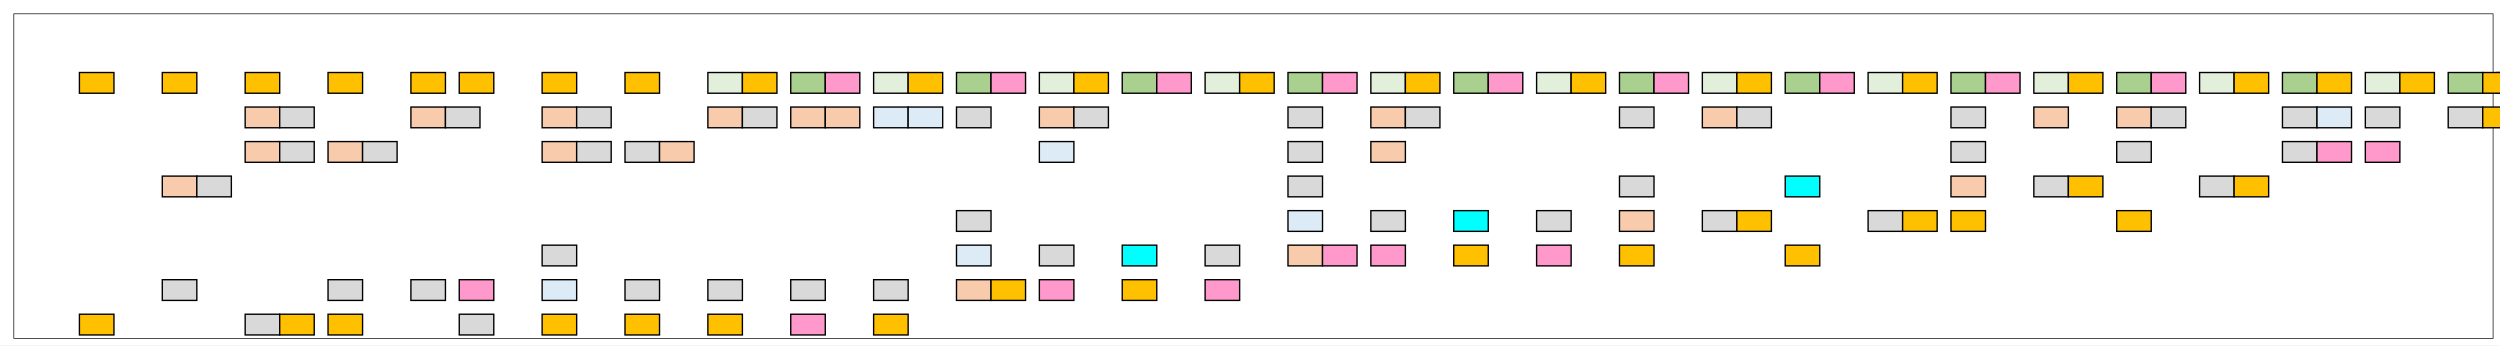
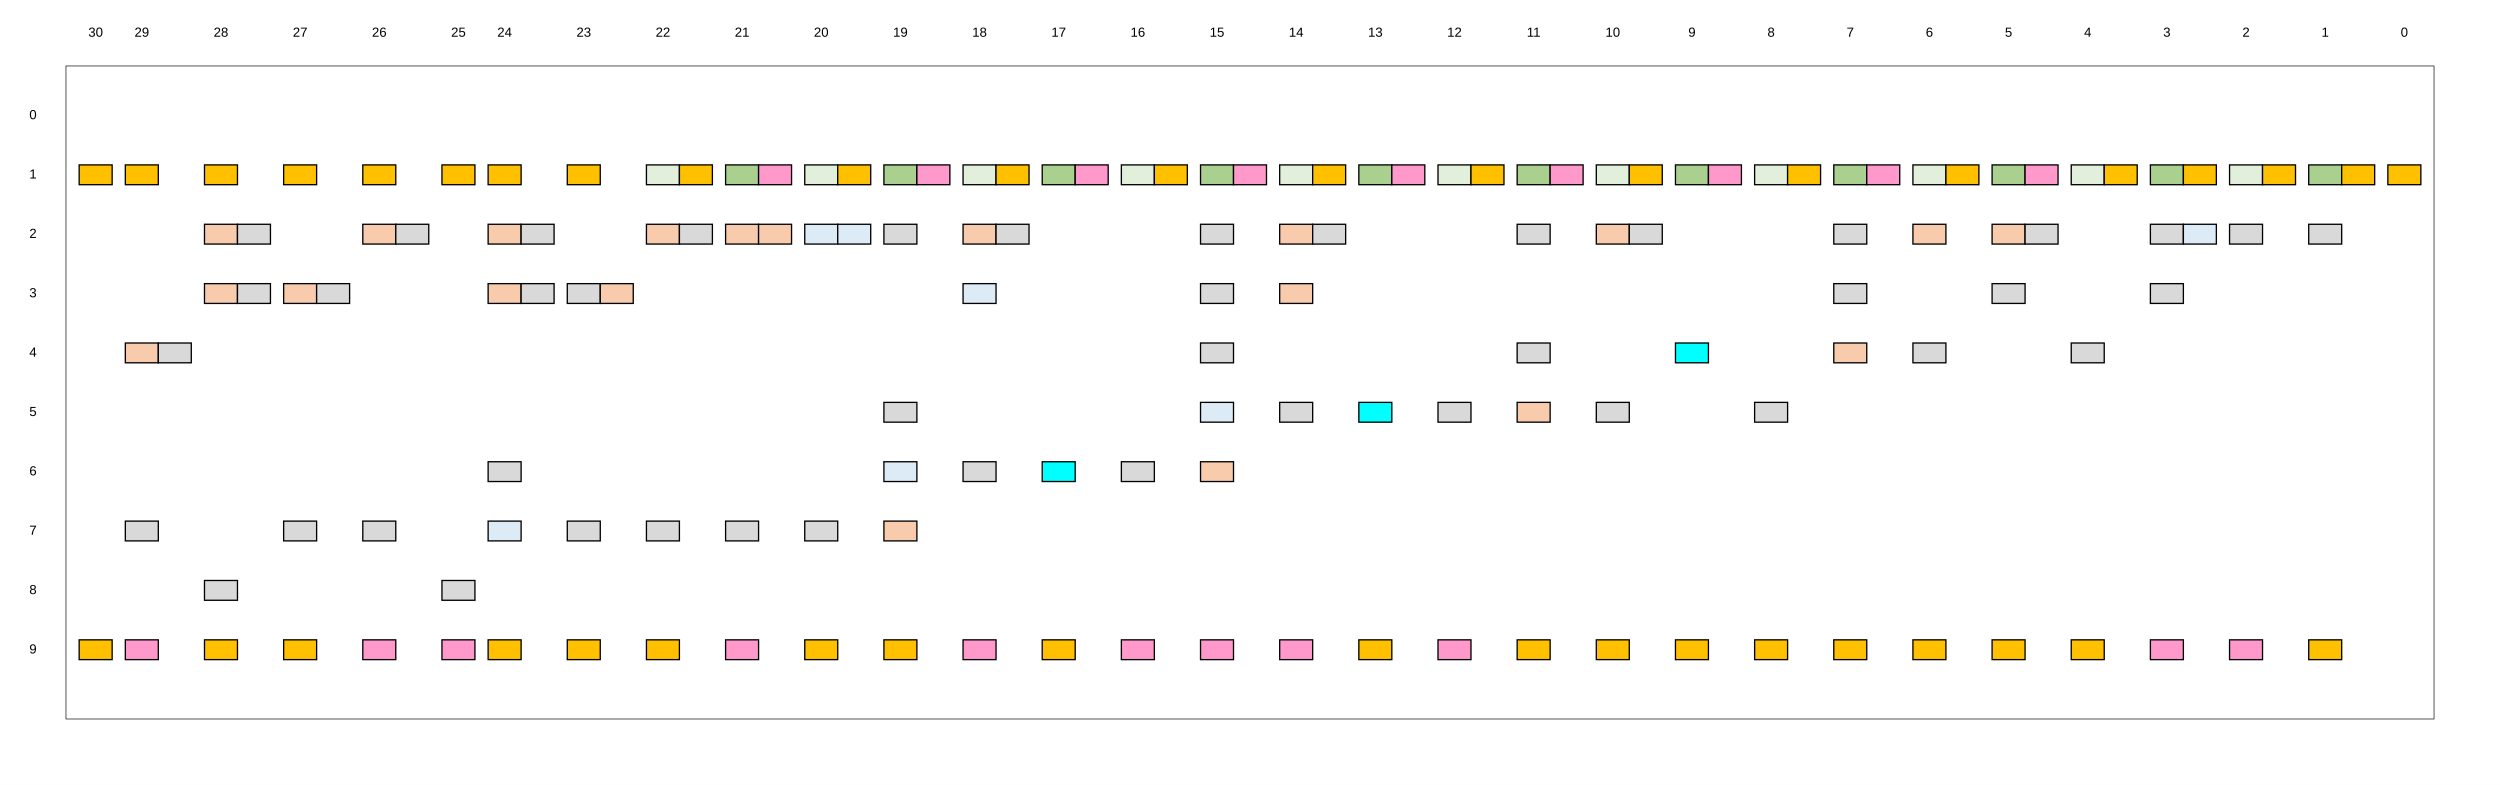
- <svg xmlns="http://www.w3.org/2000/svg" viewBox="0 0 3620 500">
+ <svg xmlns="http://www.w3.org/2000/svg" viewBox="0 0 3790 1190">
  <rect fill="white" height="100%" width="100%" x="0" y="0" />
-   <rect fill="white" height="470" stroke="black" stroke-width="1" width="3590" x="20" y="20" />
-   <rect dominant-baseline="middle" fill="#FFC000" height="30" stroke="black" stroke-width="2" text-anchor="middle" width="50" x="3615" y="105" />
-   <rect dominant-baseline="middle" fill="#A9D08E" height="30" stroke="black" stroke-width="2" text-anchor="middle" width="50" x="3545" y="105" />
-   <rect dominant-baseline="middle" fill="#FFC000" height="30" stroke="black" stroke-width="2" text-anchor="middle" width="50" x="3595" y="105" />
-   <rect dominant-baseline="middle" fill="#D9D9D9" height="30" stroke="black" stroke-width="2" text-anchor="middle" width="50" x="3545" y="155" />
-   <rect dominant-baseline="middle" fill="#FFC000" height="30" stroke="black" stroke-width="2" text-anchor="middle" width="50" x="3595" y="155" />
-   <rect dominant-baseline="middle" fill="#E2EFDA" height="30" stroke="black" stroke-width="2" text-anchor="middle" width="50" x="3425" y="105" />
-   <rect dominant-baseline="middle" fill="#FFC000" height="30" stroke="black" stroke-width="2" text-anchor="middle" width="50" x="3475" y="105" />
-   <rect dominant-baseline="middle" fill="#D9D9D9" height="30" stroke="black" stroke-width="2" text-anchor="middle" width="50" x="3425" y="155" />
-   <rect dominant-baseline="middle" fill="#FF99CC" height="30" stroke="black" stroke-width="2" text-anchor="middle" width="50" x="3425" y="205" />
-   <rect dominant-baseline="middle" fill="#A9D08E" height="30" stroke="black" stroke-width="2" text-anchor="middle" width="50" x="3305" y="105" />
-   <rect dominant-baseline="middle" fill="#FFC000" height="30" stroke="black" stroke-width="2" text-anchor="middle" width="50" x="3355" y="105" />
-   <rect dominant-baseline="middle" fill="#D9D9D9" height="30" stroke="black" stroke-width="2" text-anchor="middle" width="50" x="3305" y="155" />
-   <rect dominant-baseline="middle" fill="#DDEBF7" height="30" stroke="black" stroke-width="2" text-anchor="middle" width="50" x="3355" y="155" />
-   <rect dominant-baseline="middle" fill="#D9D9D9" height="30" stroke="black" stroke-width="2" text-anchor="middle" width="50" x="3305" y="205" />
-   <rect dominant-baseline="middle" fill="#FF99CC" height="30" stroke="black" stroke-width="2" text-anchor="middle" width="50" x="3355" y="205" />
-   <rect dominant-baseline="middle" fill="#E2EFDA" height="30" stroke="black" stroke-width="2" text-anchor="middle" width="50" x="3185" y="105" />
-   <rect dominant-baseline="middle" fill="#FFC000" height="30" stroke="black" stroke-width="2" text-anchor="middle" width="50" x="3235" y="105" />
-   <rect dominant-baseline="middle" fill="#D9D9D9" height="30" stroke="black" stroke-width="2" text-anchor="middle" width="50" x="3185" y="255" />
-   <rect dominant-baseline="middle" fill="#FFC000" height="30" stroke="black" stroke-width="2" text-anchor="middle" width="50" x="3235" y="255" />
-   <rect dominant-baseline="middle" fill="#A9D08E" height="30" stroke="black" stroke-width="2" text-anchor="middle" width="50" x="3065" y="105" />
-   <rect dominant-baseline="middle" fill="#FF99CC" height="30" stroke="black" stroke-width="2" text-anchor="middle" width="50" x="3115" y="105" />
-   <rect dominant-baseline="middle" fill="#F8CBAD" height="30" stroke="black" stroke-width="2" text-anchor="middle" width="50" x="3065" y="155" />
-   <rect dominant-baseline="middle" fill="#D9D9D9" height="30" stroke="black" stroke-width="2" text-anchor="middle" width="50" x="3115" y="155" />
-   <rect dominant-baseline="middle" fill="#D9D9D9" height="30" stroke="black" stroke-width="2" text-anchor="middle" width="50" x="3065" y="205" />
-   <rect dominant-baseline="middle" fill="#FFC000" height="30" stroke="black" stroke-width="2" text-anchor="middle" width="50" x="3065" y="305" />
-   <rect dominant-baseline="middle" fill="#E2EFDA" height="30" stroke="black" stroke-width="2" text-anchor="middle" width="50" x="2945" y="105" />
-   <rect dominant-baseline="middle" fill="#FFC000" height="30" stroke="black" stroke-width="2" text-anchor="middle" width="50" x="2995" y="105" />
-   <rect dominant-baseline="middle" fill="#F8CBAD" height="30" stroke="black" stroke-width="2" text-anchor="middle" width="50" x="2945" y="155" />
-   <rect dominant-baseline="middle" fill="#D9D9D9" height="30" stroke="black" stroke-width="2" text-anchor="middle" width="50" x="2945" y="255" />
-   <rect dominant-baseline="middle" fill="#FFC000" height="30" stroke="black" stroke-width="2" text-anchor="middle" width="50" x="2995" y="255" />
-   <rect dominant-baseline="middle" fill="#A9D08E" height="30" stroke="black" stroke-width="2" text-anchor="middle" width="50" x="2825" y="105" />
-   <rect dominant-baseline="middle" fill="#FF99CC" height="30" stroke="black" stroke-width="2" text-anchor="middle" width="50" x="2875" y="105" />
-   <rect dominant-baseline="middle" fill="#D9D9D9" height="30" stroke="black" stroke-width="2" text-anchor="middle" width="50" x="2825" y="155" />
-   <rect dominant-baseline="middle" fill="#D9D9D9" height="30" stroke="black" stroke-width="2" text-anchor="middle" width="50" x="2825" y="205" />
-   <rect dominant-baseline="middle" fill="#F8CBAD" height="30" stroke="black" stroke-width="2" text-anchor="middle" width="50" x="2825" y="255" />
-   <rect dominant-baseline="middle" fill="#FFC000" height="30" stroke="black" stroke-width="2" text-anchor="middle" width="50" x="2825" y="305" />
-   <rect dominant-baseline="middle" fill="#E2EFDA" height="30" stroke="black" stroke-width="2" text-anchor="middle" width="50" x="2705" y="105" />
-   <rect dominant-baseline="middle" fill="#FFC000" height="30" stroke="black" stroke-width="2" text-anchor="middle" width="50" x="2755" y="105" />
-   <rect dominant-baseline="middle" fill="#D9D9D9" height="30" stroke="black" stroke-width="2" text-anchor="middle" width="50" x="2705" y="305" />
-   <rect dominant-baseline="middle" fill="#FFC000" height="30" stroke="black" stroke-width="2" text-anchor="middle" width="50" x="2755" y="305" />
-   <rect dominant-baseline="middle" fill="#A9D08E" height="30" stroke="black" stroke-width="2" text-anchor="middle" width="50" x="2585" y="105" />
-   <rect dominant-baseline="middle" fill="#FF99CC" height="30" stroke="black" stroke-width="2" text-anchor="middle" width="50" x="2635" y="105" />
-   <rect dominant-baseline="middle" fill="#00FFFF" height="30" stroke="black" stroke-width="2" text-anchor="middle" width="50" x="2585" y="255" />
-   <rect dominant-baseline="middle" fill="#FFC000" height="30" stroke="black" stroke-width="2" text-anchor="middle" width="50" x="2585" y="355" />
-   <rect dominant-baseline="middle" fill="#E2EFDA" height="30" stroke="black" stroke-width="2" text-anchor="middle" width="50" x="2465" y="105" />
-   <rect dominant-baseline="middle" fill="#FFC000" height="30" stroke="black" stroke-width="2" text-anchor="middle" width="50" x="2515" y="105" />
-   <rect dominant-baseline="middle" fill="#F8CBAD" height="30" stroke="black" stroke-width="2" text-anchor="middle" width="50" x="2465" y="155" />
-   <rect dominant-baseline="middle" fill="#D9D9D9" height="30" stroke="black" stroke-width="2" text-anchor="middle" width="50" x="2515" y="155" />
-   <rect dominant-baseline="middle" fill="#D9D9D9" height="30" stroke="black" stroke-width="2" text-anchor="middle" width="50" x="2465" y="305" />
-   <rect dominant-baseline="middle" fill="#FFC000" height="30" stroke="black" stroke-width="2" text-anchor="middle" width="50" x="2515" y="305" />
-   <rect dominant-baseline="middle" fill="#A9D08E" height="30" stroke="black" stroke-width="2" text-anchor="middle" width="50" x="2345" y="105" />
-   <rect dominant-baseline="middle" fill="#FF99CC" height="30" stroke="black" stroke-width="2" text-anchor="middle" width="50" x="2395" y="105" />
-   <rect dominant-baseline="middle" fill="#D9D9D9" height="30" stroke="black" stroke-width="2" text-anchor="middle" width="50" x="2345" y="155" />
-   <rect dominant-baseline="middle" fill="#D9D9D9" height="30" stroke="black" stroke-width="2" text-anchor="middle" width="50" x="2345" y="255" />
-   <rect dominant-baseline="middle" fill="#F8CBAD" height="30" stroke="black" stroke-width="2" text-anchor="middle" width="50" x="2345" y="305" />
-   <rect dominant-baseline="middle" fill="#FFC000" height="30" stroke="black" stroke-width="2" text-anchor="middle" width="50" x="2345" y="355" />
-   <rect dominant-baseline="middle" fill="#E2EFDA" height="30" stroke="black" stroke-width="2" text-anchor="middle" width="50" x="2225" y="105" />
-   <rect dominant-baseline="middle" fill="#FFC000" height="30" stroke="black" stroke-width="2" text-anchor="middle" width="50" x="2275" y="105" />
-   <rect dominant-baseline="middle" fill="#D9D9D9" height="30" stroke="black" stroke-width="2" text-anchor="middle" width="50" x="2225" y="305" />
-   <rect dominant-baseline="middle" fill="#FF99CC" height="30" stroke="black" stroke-width="2" text-anchor="middle" width="50" x="2225" y="355" />
-   <rect dominant-baseline="middle" fill="#A9D08E" height="30" stroke="black" stroke-width="2" text-anchor="middle" width="50" x="2105" y="105" />
-   <rect dominant-baseline="middle" fill="#FF99CC" height="30" stroke="black" stroke-width="2" text-anchor="middle" width="50" x="2155" y="105" />
-   <rect dominant-baseline="middle" fill="#00FFFF" height="30" stroke="black" stroke-width="2" text-anchor="middle" width="50" x="2105" y="305" />
-   <rect dominant-baseline="middle" fill="#FFC000" height="30" stroke="black" stroke-width="2" text-anchor="middle" width="50" x="2105" y="355" />
-   <rect dominant-baseline="middle" fill="#E2EFDA" height="30" stroke="black" stroke-width="2" text-anchor="middle" width="50" x="1985" y="105" />
-   <rect dominant-baseline="middle" fill="#FFC000" height="30" stroke="black" stroke-width="2" text-anchor="middle" width="50" x="2035" y="105" />
-   <rect dominant-baseline="middle" fill="#F8CBAD" height="30" stroke="black" stroke-width="2" text-anchor="middle" width="50" x="1985" y="155" />
-   <rect dominant-baseline="middle" fill="#D9D9D9" height="30" stroke="black" stroke-width="2" text-anchor="middle" width="50" x="2035" y="155" />
-   <rect dominant-baseline="middle" fill="#F8CBAD" height="30" stroke="black" stroke-width="2" text-anchor="middle" width="50" x="1985" y="205" />
-   <rect dominant-baseline="middle" fill="#D9D9D9" height="30" stroke="black" stroke-width="2" text-anchor="middle" width="50" x="1985" y="305" />
-   <rect dominant-baseline="middle" fill="#FF99CC" height="30" stroke="black" stroke-width="2" text-anchor="middle" width="50" x="1985" y="355" />
-   <rect dominant-baseline="middle" fill="#A9D08E" height="30" stroke="black" stroke-width="2" text-anchor="middle" width="50" x="1865" y="105" />
-   <rect dominant-baseline="middle" fill="#FF99CC" height="30" stroke="black" stroke-width="2" text-anchor="middle" width="50" x="1915" y="105" />
-   <rect dominant-baseline="middle" fill="#D9D9D9" height="30" stroke="black" stroke-width="2" text-anchor="middle" width="50" x="1865" y="155" />
-   <rect dominant-baseline="middle" fill="#D9D9D9" height="30" stroke="black" stroke-width="2" text-anchor="middle" width="50" x="1865" y="205" />
-   <rect dominant-baseline="middle" fill="#D9D9D9" height="30" stroke="black" stroke-width="2" text-anchor="middle" width="50" x="1865" y="255" />
-   <rect dominant-baseline="middle" fill="#DDEBF7" height="30" stroke="black" stroke-width="2" text-anchor="middle" width="50" x="1865" y="305" />
-   <rect dominant-baseline="middle" fill="#F8CBAD" height="30" stroke="black" stroke-width="2" text-anchor="middle" width="50" x="1865" y="355" />
-   <rect dominant-baseline="middle" fill="#FF99CC" height="30" stroke="black" stroke-width="2" text-anchor="middle" width="50" x="1915" y="355" />
-   <rect dominant-baseline="middle" fill="#E2EFDA" height="30" stroke="black" stroke-width="2" text-anchor="middle" width="50" x="1745" y="105" />
-   <rect dominant-baseline="middle" fill="#FFC000" height="30" stroke="black" stroke-width="2" text-anchor="middle" width="50" x="1795" y="105" />
-   <rect dominant-baseline="middle" fill="#D9D9D9" height="30" stroke="black" stroke-width="2" text-anchor="middle" width="50" x="1745" y="355" />
-   <rect dominant-baseline="middle" fill="#FF99CC" height="30" stroke="black" stroke-width="2" text-anchor="middle" width="50" x="1745" y="405" />
-   <rect dominant-baseline="middle" fill="#A9D08E" height="30" stroke="black" stroke-width="2" text-anchor="middle" width="50" x="1625" y="105" />
-   <rect dominant-baseline="middle" fill="#FF99CC" height="30" stroke="black" stroke-width="2" text-anchor="middle" width="50" x="1675" y="105" />
-   <rect dominant-baseline="middle" fill="#00FFFF" height="30" stroke="black" stroke-width="2" text-anchor="middle" width="50" x="1625" y="355" />
-   <rect dominant-baseline="middle" fill="#FFC000" height="30" stroke="black" stroke-width="2" text-anchor="middle" width="50" x="1625" y="405" />
-   <rect dominant-baseline="middle" fill="#E2EFDA" height="30" stroke="black" stroke-width="2" text-anchor="middle" width="50" x="1505" y="105" />
-   <rect dominant-baseline="middle" fill="#FFC000" height="30" stroke="black" stroke-width="2" text-anchor="middle" width="50" x="1555" y="105" />
-   <rect dominant-baseline="middle" fill="#F8CBAD" height="30" stroke="black" stroke-width="2" text-anchor="middle" width="50" x="1505" y="155" />
-   <rect dominant-baseline="middle" fill="#D9D9D9" height="30" stroke="black" stroke-width="2" text-anchor="middle" width="50" x="1555" y="155" />
-   <rect dominant-baseline="middle" fill="#DDEBF7" height="30" stroke="black" stroke-width="2" text-anchor="middle" width="50" x="1505" y="205" />
-   <rect dominant-baseline="middle" fill="#D9D9D9" height="30" stroke="black" stroke-width="2" text-anchor="middle" width="50" x="1505" y="355" />
-   <rect dominant-baseline="middle" fill="#FF99CC" height="30" stroke="black" stroke-width="2" text-anchor="middle" width="50" x="1505" y="405" />
-   <rect dominant-baseline="middle" fill="#A9D08E" height="30" stroke="black" stroke-width="2" text-anchor="middle" width="50" x="1385" y="105" />
-   <rect dominant-baseline="middle" fill="#FF99CC" height="30" stroke="black" stroke-width="2" text-anchor="middle" width="50" x="1435" y="105" />
-   <rect dominant-baseline="middle" fill="#D9D9D9" height="30" stroke="black" stroke-width="2" text-anchor="middle" width="50" x="1385" y="155" />
-   <rect dominant-baseline="middle" fill="#D9D9D9" height="30" stroke="black" stroke-width="2" text-anchor="middle" width="50" x="1385" y="305" />
-   <rect dominant-baseline="middle" fill="#DDEBF7" height="30" stroke="black" stroke-width="2" text-anchor="middle" width="50" x="1385" y="355" />
-   <rect dominant-baseline="middle" fill="#F8CBAD" height="30" stroke="black" stroke-width="2" text-anchor="middle" width="50" x="1385" y="405" />
-   <rect dominant-baseline="middle" fill="#FFC000" height="30" stroke="black" stroke-width="2" text-anchor="middle" width="50" x="1435" y="405" />
-   <rect dominant-baseline="middle" fill="#E2EFDA" height="30" stroke="black" stroke-width="2" text-anchor="middle" width="50" x="1265" y="105" />
-   <rect dominant-baseline="middle" fill="#FFC000" height="30" stroke="black" stroke-width="2" text-anchor="middle" width="50" x="1315" y="105" />
-   <rect dominant-baseline="middle" fill="#DDEBF7" height="30" stroke="black" stroke-width="2" text-anchor="middle" width="50" x="1265" y="155" />
-   <rect dominant-baseline="middle" fill="#DDEBF7" height="30" stroke="black" stroke-width="2" text-anchor="middle" width="50" x="1315" y="155" />
-   <rect dominant-baseline="middle" fill="#D9D9D9" height="30" stroke="black" stroke-width="2" text-anchor="middle" width="50" x="1265" y="405" />
-   <rect dominant-baseline="middle" fill="#FFC000" height="30" stroke="black" stroke-width="2" text-anchor="middle" width="50" x="1265" y="455" />
-   <rect dominant-baseline="middle" fill="#A9D08E" height="30" stroke="black" stroke-width="2" text-anchor="middle" width="50" x="1145" y="105" />
-   <rect dominant-baseline="middle" fill="#FF99CC" height="30" stroke="black" stroke-width="2" text-anchor="middle" width="50" x="1195" y="105" />
-   <rect dominant-baseline="middle" fill="#F8CBAD" height="30" stroke="black" stroke-width="2" text-anchor="middle" width="50" x="1145" y="155" />
-   <rect dominant-baseline="middle" fill="#F8CBAD" height="30" stroke="black" stroke-width="2" text-anchor="middle" width="50" x="1195" y="155" />
-   <rect dominant-baseline="middle" fill="#D9D9D9" height="30" stroke="black" stroke-width="2" text-anchor="middle" width="50" x="1145" y="405" />
-   <rect dominant-baseline="middle" fill="#FF99CC" height="30" stroke="black" stroke-width="2" text-anchor="middle" width="50" x="1145" y="455" />
-   <rect dominant-baseline="middle" fill="#E2EFDA" height="30" stroke="black" stroke-width="2" text-anchor="middle" width="50" x="1025" y="105" />
-   <rect dominant-baseline="middle" fill="#FFC000" height="30" stroke="black" stroke-width="2" text-anchor="middle" width="50" x="1075" y="105" />
-   <rect dominant-baseline="middle" fill="#F8CBAD" height="30" stroke="black" stroke-width="2" text-anchor="middle" width="50" x="1025" y="155" />
-   <rect dominant-baseline="middle" fill="#D9D9D9" height="30" stroke="black" stroke-width="2" text-anchor="middle" width="50" x="1075" y="155" />
-   <rect dominant-baseline="middle" fill="#D9D9D9" height="30" stroke="black" stroke-width="2" text-anchor="middle" width="50" x="1025" y="405" />
-   <rect dominant-baseline="middle" fill="#FFC000" height="30" stroke="black" stroke-width="2" text-anchor="middle" width="50" x="1025" y="455" />
-   <rect dominant-baseline="middle" fill="#FFC000" height="30" stroke="black" stroke-width="2" text-anchor="middle" width="50" x="905" y="105" />
-   <rect dominant-baseline="middle" fill="#D9D9D9" height="30" stroke="black" stroke-width="2" text-anchor="middle" width="50" x="905" y="205" />
-   <rect dominant-baseline="middle" fill="#F8CBAD" height="30" stroke="black" stroke-width="2" text-anchor="middle" width="50" x="955" y="205" />
-   <rect dominant-baseline="middle" fill="#D9D9D9" height="30" stroke="black" stroke-width="2" text-anchor="middle" width="50" x="905" y="405" />
-   <rect dominant-baseline="middle" fill="#FFC000" height="30" stroke="black" stroke-width="2" text-anchor="middle" width="50" x="905" y="455" />
-   <rect dominant-baseline="middle" fill="#FFC000" height="30" stroke="black" stroke-width="2" text-anchor="middle" width="50" x="785" y="105" />
-   <rect dominant-baseline="middle" fill="#F8CBAD" height="30" stroke="black" stroke-width="2" text-anchor="middle" width="50" x="785" y="155" />
-   <rect dominant-baseline="middle" fill="#D9D9D9" height="30" stroke="black" stroke-width="2" text-anchor="middle" width="50" x="835" y="155" />
-   <rect dominant-baseline="middle" fill="#F8CBAD" height="30" stroke="black" stroke-width="2" text-anchor="middle" width="50" x="785" y="205" />
-   <rect dominant-baseline="middle" fill="#D9D9D9" height="30" stroke="black" stroke-width="2" text-anchor="middle" width="50" x="835" y="205" />
-   <rect dominant-baseline="middle" fill="#D9D9D9" height="30" stroke="black" stroke-width="2" text-anchor="middle" width="50" x="785" y="355" />
-   <rect dominant-baseline="middle" fill="#DDEBF7" height="30" stroke="black" stroke-width="2" text-anchor="middle" width="50" x="785" y="405" />
-   <rect dominant-baseline="middle" fill="#FFC000" height="30" stroke="black" stroke-width="2" text-anchor="middle" width="50" x="785" y="455" />
-   <rect dominant-baseline="middle" fill="#FFC000" height="30" stroke="black" stroke-width="2" text-anchor="middle" width="50" x="665" y="105" />
-   <rect dominant-baseline="middle" fill="#FF99CC" height="30" stroke="black" stroke-width="2" text-anchor="middle" width="50" x="665" y="405" />
-   <rect dominant-baseline="middle" fill="#D9D9D9" height="30" stroke="black" stroke-width="2" text-anchor="middle" width="50" x="665" y="455" />
-   <rect dominant-baseline="middle" fill="#FFC000" height="30" stroke="black" stroke-width="2" text-anchor="middle" width="50" x="595" y="105" />
-   <rect dominant-baseline="middle" fill="#F8CBAD" height="30" stroke="black" stroke-width="2" text-anchor="middle" width="50" x="595" y="155" />
-   <rect dominant-baseline="middle" fill="#D9D9D9" height="30" stroke="black" stroke-width="2" text-anchor="middle" width="50" x="645" y="155" />
-   <rect dominant-baseline="middle" fill="#D9D9D9" height="30" stroke="black" stroke-width="2" text-anchor="middle" width="50" x="595" y="405" />
-   <rect dominant-baseline="middle" fill="#FF99CC" height="30" stroke="black" stroke-width="2" text-anchor="middle" width="50" x="595" y="505" />
-   <rect dominant-baseline="middle" fill="#FFC000" height="30" stroke="black" stroke-width="2" text-anchor="middle" width="50" x="475" y="105" />
-   <rect dominant-baseline="middle" fill="#F8CBAD" height="30" stroke="black" stroke-width="2" text-anchor="middle" width="50" x="475" y="205" />
-   <rect dominant-baseline="middle" fill="#D9D9D9" height="30" stroke="black" stroke-width="2" text-anchor="middle" width="50" x="525" y="205" />
-   <rect dominant-baseline="middle" fill="#D9D9D9" height="30" stroke="black" stroke-width="2" text-anchor="middle" width="50" x="475" y="405" />
-   <rect dominant-baseline="middle" fill="#FFC000" height="30" stroke="black" stroke-width="2" text-anchor="middle" width="50" x="475" y="455" />
-   <rect dominant-baseline="middle" fill="#FFC000" height="30" stroke="black" stroke-width="2" text-anchor="middle" width="50" x="355" y="105" />
-   <rect dominant-baseline="middle" fill="#F8CBAD" height="30" stroke="black" stroke-width="2" text-anchor="middle" width="50" x="355" y="155" />
-   <rect dominant-baseline="middle" fill="#D9D9D9" height="30" stroke="black" stroke-width="2" text-anchor="middle" width="50" x="405" y="155" />
-   <rect dominant-baseline="middle" fill="#F8CBAD" height="30" stroke="black" stroke-width="2" text-anchor="middle" width="50" x="355" y="205" />
-   <rect dominant-baseline="middle" fill="#D9D9D9" height="30" stroke="black" stroke-width="2" text-anchor="middle" width="50" x="405" y="205" />
-   <rect dominant-baseline="middle" fill="#D9D9D9" height="30" stroke="black" stroke-width="2" text-anchor="middle" width="50" x="355" y="455" />
-   <rect dominant-baseline="middle" fill="#FFC000" height="30" stroke="black" stroke-width="2" text-anchor="middle" width="50" x="405" y="455" />
-   <rect dominant-baseline="middle" fill="#FFC000" height="30" stroke="black" stroke-width="2" text-anchor="middle" width="50" x="235" y="105" />
-   <rect dominant-baseline="middle" fill="#F8CBAD" height="30" stroke="black" stroke-width="2" text-anchor="middle" width="50" x="235" y="255" />
-   <rect dominant-baseline="middle" fill="#D9D9D9" height="30" stroke="black" stroke-width="2" text-anchor="middle" width="50" x="285" y="255" />
-   <rect dominant-baseline="middle" fill="#D9D9D9" height="30" stroke="black" stroke-width="2" text-anchor="middle" width="50" x="235" y="405" />
-   <rect dominant-baseline="middle" fill="#FF99CC" height="30" stroke="black" stroke-width="2" text-anchor="middle" width="50" x="235" y="505" />
-   <rect dominant-baseline="middle" fill="#FFC000" height="30" stroke="black" stroke-width="2" text-anchor="middle" width="50" x="115" y="105" />
-   <rect dominant-baseline="middle" fill="#FFC000" height="30" stroke="black" stroke-width="2" text-anchor="middle" width="50" x="115" y="455" />
+   <rect fill="white" height="990" stroke="black" stroke-width="1" width="3590" x="100" y="100" />
+   <text dominant-baseline="middle" font-family="Arial" font-size="20" text-anchor="middle" x="50" y="175">
+ 0
+ </text>
+   <text dominant-baseline="middle" font-family="Arial" font-size="20" text-anchor="middle" x="50" y="265">
+ 1
+ </text>
+   <text dominant-baseline="middle" font-family="Arial" font-size="20" text-anchor="middle" x="50" y="355">
+ 2
+ </text>
+   <text dominant-baseline="middle" font-family="Arial" font-size="20" text-anchor="middle" x="50" y="445">
+ 3
+ </text>
+   <text dominant-baseline="middle" font-family="Arial" font-size="20" text-anchor="middle" x="50" y="535">
+ 4
+ </text>
+   <text dominant-baseline="middle" font-family="Arial" font-size="20" text-anchor="middle" x="50" y="625">
+ 5
+ </text>
+   <text dominant-baseline="middle" font-family="Arial" font-size="20" text-anchor="middle" x="50" y="715">
+ 6
+ </text>
+   <text dominant-baseline="middle" font-family="Arial" font-size="20" text-anchor="middle" x="50" y="805">
+ 7
+ </text>
+   <text dominant-baseline="middle" font-family="Arial" font-size="20" text-anchor="middle" x="50" y="895">
+ 8
+ </text>
+   <text dominant-baseline="middle" font-family="Arial" font-size="20" text-anchor="middle" x="50" y="985">
+ 9
+ </text>
+   <text dominant-baseline="middle" font-family="Arial" font-size="20" text-anchor="middle" x="3645" y="50">
+ 0
+ </text>
+   <text dominant-baseline="middle" font-family="Arial" font-size="20" text-anchor="middle" x="3525" y="50">
+ 1
+ </text>
+   <text dominant-baseline="middle" font-family="Arial" font-size="20" text-anchor="middle" x="3405" y="50">
+ 2
+ </text>
+   <text dominant-baseline="middle" font-family="Arial" font-size="20" text-anchor="middle" x="3285" y="50">
+ 3
+ </text>
+   <text dominant-baseline="middle" font-family="Arial" font-size="20" text-anchor="middle" x="3165" y="50">
+ 4
+ </text>
+   <text dominant-baseline="middle" font-family="Arial" font-size="20" text-anchor="middle" x="3045" y="50">
+ 5
+ </text>
+   <text dominant-baseline="middle" font-family="Arial" font-size="20" text-anchor="middle" x="2925" y="50">
+ 6
+ </text>
+   <text dominant-baseline="middle" font-family="Arial" font-size="20" text-anchor="middle" x="2805" y="50">
+ 7
+ </text>
+   <text dominant-baseline="middle" font-family="Arial" font-size="20" text-anchor="middle" x="2685" y="50">
+ 8
+ </text>
+   <text dominant-baseline="middle" font-family="Arial" font-size="20" text-anchor="middle" x="2565" y="50">
+ 9
+ </text>
+   <text dominant-baseline="middle" font-family="Arial" font-size="20" text-anchor="middle" x="2445" y="50">
+ 10
+ </text>
+   <text dominant-baseline="middle" font-family="Arial" font-size="20" text-anchor="middle" x="2325" y="50">
+ 11
+ </text>
+   <text dominant-baseline="middle" font-family="Arial" font-size="20" text-anchor="middle" x="2205" y="50">
+ 12
+ </text>
+   <text dominant-baseline="middle" font-family="Arial" font-size="20" text-anchor="middle" x="2085" y="50">
+ 13
+ </text>
+   <text dominant-baseline="middle" font-family="Arial" font-size="20" text-anchor="middle" x="1965" y="50">
+ 14
+ </text>
+   <text dominant-baseline="middle" font-family="Arial" font-size="20" text-anchor="middle" x="1845" y="50">
+ 15
+ </text>
+   <text dominant-baseline="middle" font-family="Arial" font-size="20" text-anchor="middle" x="1725" y="50">
+ 16
+ </text>
+   <text dominant-baseline="middle" font-family="Arial" font-size="20" text-anchor="middle" x="1605" y="50">
+ 17
+ </text>
+   <text dominant-baseline="middle" font-family="Arial" font-size="20" text-anchor="middle" x="1485" y="50">
+ 18
+ </text>
+   <text dominant-baseline="middle" font-family="Arial" font-size="20" text-anchor="middle" x="1365" y="50">
+ 19
+ </text>
+   <text dominant-baseline="middle" font-family="Arial" font-size="20" text-anchor="middle" x="1245" y="50">
+ 20
+ </text>
+   <text dominant-baseline="middle" font-family="Arial" font-size="20" text-anchor="middle" x="1125" y="50">
+ 21
+ </text>
+   <text dominant-baseline="middle" font-family="Arial" font-size="20" text-anchor="middle" x="1005" y="50">
+ 22
+ </text>
+   <text dominant-baseline="middle" font-family="Arial" font-size="20" text-anchor="middle" x="885" y="50">
+ 23
+ </text>
+   <text dominant-baseline="middle" font-family="Arial" font-size="20" text-anchor="middle" x="765" y="50">
+ 24
+ </text>
+   <text dominant-baseline="middle" font-family="Arial" font-size="20" text-anchor="middle" x="695" y="50">
+ 25
+ </text>
+   <text dominant-baseline="middle" font-family="Arial" font-size="20" text-anchor="middle" x="575" y="50">
+ 26
+ </text>
+   <text dominant-baseline="middle" font-family="Arial" font-size="20" text-anchor="middle" x="455" y="50">
+ 27
+ </text>
+   <text dominant-baseline="middle" font-family="Arial" font-size="20" text-anchor="middle" x="335" y="50">
+ 28
+ </text>
+   <text dominant-baseline="middle" font-family="Arial" font-size="20" text-anchor="middle" x="215" y="50">
+ 29
+ </text>
+   <text dominant-baseline="middle" font-family="Arial" font-size="20" text-anchor="middle" x="145" y="50">
+ 30
+ </text>
+   <rect fill="#FFC000" height="30" stroke="black" stroke-width="2" width="50" x="3620" y="250" />
+   <rect fill="#A9D08E" height="30" stroke="black" stroke-width="2" width="50" x="3500" y="250" />
+   <rect fill="#FFC000" height="30" stroke="black" stroke-width="2" width="50" x="3550" y="250" />
+   <rect fill="#D9D9D9" height="30" stroke="black" stroke-width="2" width="50" x="3500" y="340" />
+   <rect fill="#FFC000" height="30" stroke="black" stroke-width="2" width="50" x="3500" y="970" />
+   <rect fill="#E2EFDA" height="30" stroke="black" stroke-width="2" width="50" x="3380" y="250" />
+   <rect fill="#FFC000" height="30" stroke="black" stroke-width="2" width="50" x="3430" y="250" />
+   <rect fill="#D9D9D9" height="30" stroke="black" stroke-width="2" width="50" x="3380" y="340" />
+   <rect fill="#FF99CC" height="30" stroke="black" stroke-width="2" width="50" x="3380" y="970" />
+   <rect fill="#A9D08E" height="30" stroke="black" stroke-width="2" width="50" x="3260" y="250" />
+   <rect fill="#FFC000" height="30" stroke="black" stroke-width="2" width="50" x="3310" y="250" />
+   <rect fill="#D9D9D9" height="30" stroke="black" stroke-width="2" width="50" x="3260" y="340" />
+   <rect fill="#DDEBF7" height="30" stroke="black" stroke-width="2" width="50" x="3310" y="340" />
+   <rect fill="#D9D9D9" height="30" stroke="black" stroke-width="2" width="50" x="3260" y="430" />
+   <rect fill="#FF99CC" height="30" stroke="black" stroke-width="2" width="50" x="3260" y="970" />
+   <rect fill="#E2EFDA" height="30" stroke="black" stroke-width="2" width="50" x="3140" y="250" />
+   <rect fill="#FFC000" height="30" stroke="black" stroke-width="2" width="50" x="3190" y="250" />
+   <rect fill="#D9D9D9" height="30" stroke="black" stroke-width="2" width="50" x="3140" y="520" />
+   <rect fill="#FFC000" height="30" stroke="black" stroke-width="2" width="50" x="3140" y="970" />
+   <rect fill="#A9D08E" height="30" stroke="black" stroke-width="2" width="50" x="3020" y="250" />
+   <rect fill="#FF99CC" height="30" stroke="black" stroke-width="2" width="50" x="3070" y="250" />
+   <rect fill="#F8CBAD" height="30" stroke="black" stroke-width="2" width="50" x="3020" y="340" />
+   <rect fill="#D9D9D9" height="30" stroke="black" stroke-width="2" width="50" x="3070" y="340" />
+   <rect fill="#D9D9D9" height="30" stroke="black" stroke-width="2" width="50" x="3020" y="430" />
+   <rect fill="#FFC000" height="30" stroke="black" stroke-width="2" width="50" x="3020" y="970" />
+   <rect fill="#E2EFDA" height="30" stroke="black" stroke-width="2" width="50" x="2900" y="250" />
+   <rect fill="#FFC000" height="30" stroke="black" stroke-width="2" width="50" x="2950" y="250" />
+   <rect fill="#F8CBAD" height="30" stroke="black" stroke-width="2" width="50" x="2900" y="340" />
+   <rect fill="#D9D9D9" height="30" stroke="black" stroke-width="2" width="50" x="2900" y="520" />
+   <rect fill="#FFC000" height="30" stroke="black" stroke-width="2" width="50" x="2900" y="970" />
+   <rect fill="#A9D08E" height="30" stroke="black" stroke-width="2" width="50" x="2780" y="250" />
+   <rect fill="#FF99CC" height="30" stroke="black" stroke-width="2" width="50" x="2830" y="250" />
+   <rect fill="#D9D9D9" height="30" stroke="black" stroke-width="2" width="50" x="2780" y="340" />
+   <rect fill="#D9D9D9" height="30" stroke="black" stroke-width="2" width="50" x="2780" y="430" />
+   <rect fill="#F8CBAD" height="30" stroke="black" stroke-width="2" width="50" x="2780" y="520" />
+   <rect fill="#FFC000" height="30" stroke="black" stroke-width="2" width="50" x="2780" y="970" />
+   <rect fill="#E2EFDA" height="30" stroke="black" stroke-width="2" width="50" x="2660" y="250" />
+   <rect fill="#FFC000" height="30" stroke="black" stroke-width="2" width="50" x="2710" y="250" />
+   <rect fill="#D9D9D9" height="30" stroke="black" stroke-width="2" width="50" x="2660" y="610" />
+   <rect fill="#FFC000" height="30" stroke="black" stroke-width="2" width="50" x="2660" y="970" />
+   <rect fill="#A9D08E" height="30" stroke="black" stroke-width="2" width="50" x="2540" y="250" />
+   <rect fill="#FF99CC" height="30" stroke="black" stroke-width="2" width="50" x="2590" y="250" />
+   <rect fill="#00FFFF" height="30" stroke="black" stroke-width="2" width="50" x="2540" y="520" />
+   <rect fill="#FFC000" height="30" stroke="black" stroke-width="2" width="50" x="2540" y="970" />
+   <rect fill="#E2EFDA" height="30" stroke="black" stroke-width="2" width="50" x="2420" y="250" />
+   <rect fill="#FFC000" height="30" stroke="black" stroke-width="2" width="50" x="2470" y="250" />
+   <rect fill="#F8CBAD" height="30" stroke="black" stroke-width="2" width="50" x="2420" y="340" />
+   <rect fill="#D9D9D9" height="30" stroke="black" stroke-width="2" width="50" x="2470" y="340" />
+   <rect fill="#D9D9D9" height="30" stroke="black" stroke-width="2" width="50" x="2420" y="610" />
+   <rect fill="#FFC000" height="30" stroke="black" stroke-width="2" width="50" x="2420" y="970" />
+   <rect fill="#A9D08E" height="30" stroke="black" stroke-width="2" width="50" x="2300" y="250" />
+   <rect fill="#FF99CC" height="30" stroke="black" stroke-width="2" width="50" x="2350" y="250" />
+   <rect fill="#D9D9D9" height="30" stroke="black" stroke-width="2" width="50" x="2300" y="340" />
+   <rect fill="#D9D9D9" height="30" stroke="black" stroke-width="2" width="50" x="2300" y="520" />
+   <rect fill="#F8CBAD" height="30" stroke="black" stroke-width="2" width="50" x="2300" y="610" />
+   <rect fill="#FFC000" height="30" stroke="black" stroke-width="2" width="50" x="2300" y="970" />
+   <rect fill="#E2EFDA" height="30" stroke="black" stroke-width="2" width="50" x="2180" y="250" />
+   <rect fill="#FFC000" height="30" stroke="black" stroke-width="2" width="50" x="2230" y="250" />
+   <rect fill="#D9D9D9" height="30" stroke="black" stroke-width="2" width="50" x="2180" y="610" />
+   <rect fill="#FF99CC" height="30" stroke="black" stroke-width="2" width="50" x="2180" y="970" />
+   <rect fill="#A9D08E" height="30" stroke="black" stroke-width="2" width="50" x="2060" y="250" />
+   <rect fill="#FF99CC" height="30" stroke="black" stroke-width="2" width="50" x="2110" y="250" />
+   <rect fill="#00FFFF" height="30" stroke="black" stroke-width="2" width="50" x="2060" y="610" />
+   <rect fill="#FFC000" height="30" stroke="black" stroke-width="2" width="50" x="2060" y="970" />
+   <rect fill="#E2EFDA" height="30" stroke="black" stroke-width="2" width="50" x="1940" y="250" />
+   <rect fill="#FFC000" height="30" stroke="black" stroke-width="2" width="50" x="1990" y="250" />
+   <rect fill="#F8CBAD" height="30" stroke="black" stroke-width="2" width="50" x="1940" y="340" />
+   <rect fill="#D9D9D9" height="30" stroke="black" stroke-width="2" width="50" x="1990" y="340" />
+   <rect fill="#F8CBAD" height="30" stroke="black" stroke-width="2" width="50" x="1940" y="430" />
+   <rect fill="#D9D9D9" height="30" stroke="black" stroke-width="2" width="50" x="1940" y="610" />
+   <rect fill="#FF99CC" height="30" stroke="black" stroke-width="2" width="50" x="1940" y="970" />
+   <rect fill="#A9D08E" height="30" stroke="black" stroke-width="2" width="50" x="1820" y="250" />
+   <rect fill="#FF99CC" height="30" stroke="black" stroke-width="2" width="50" x="1870" y="250" />
+   <rect fill="#D9D9D9" height="30" stroke="black" stroke-width="2" width="50" x="1820" y="340" />
+   <rect fill="#D9D9D9" height="30" stroke="black" stroke-width="2" width="50" x="1820" y="430" />
+   <rect fill="#D9D9D9" height="30" stroke="black" stroke-width="2" width="50" x="1820" y="520" />
+   <rect fill="#DDEBF7" height="30" stroke="black" stroke-width="2" width="50" x="1820" y="610" />
+   <rect fill="#F8CBAD" height="30" stroke="black" stroke-width="2" width="50" x="1820" y="700" />
+   <rect fill="#FF99CC" height="30" stroke="black" stroke-width="2" width="50" x="1820" y="970" />
+   <rect fill="#E2EFDA" height="30" stroke="black" stroke-width="2" width="50" x="1700" y="250" />
+   <rect fill="#FFC000" height="30" stroke="black" stroke-width="2" width="50" x="1750" y="250" />
+   <rect fill="#D9D9D9" height="30" stroke="black" stroke-width="2" width="50" x="1700" y="700" />
+   <rect fill="#FF99CC" height="30" stroke="black" stroke-width="2" width="50" x="1700" y="970" />
+   <rect fill="#A9D08E" height="30" stroke="black" stroke-width="2" width="50" x="1580" y="250" />
+   <rect fill="#FF99CC" height="30" stroke="black" stroke-width="2" width="50" x="1630" y="250" />
+   <rect fill="#00FFFF" height="30" stroke="black" stroke-width="2" width="50" x="1580" y="700" />
+   <rect fill="#FFC000" height="30" stroke="black" stroke-width="2" width="50" x="1580" y="970" />
+   <rect fill="#E2EFDA" height="30" stroke="black" stroke-width="2" width="50" x="1460" y="250" />
+   <rect fill="#FFC000" height="30" stroke="black" stroke-width="2" width="50" x="1510" y="250" />
+   <rect fill="#F8CBAD" height="30" stroke="black" stroke-width="2" width="50" x="1460" y="340" />
+   <rect fill="#D9D9D9" height="30" stroke="black" stroke-width="2" width="50" x="1510" y="340" />
+   <rect fill="#DDEBF7" height="30" stroke="black" stroke-width="2" width="50" x="1460" y="430" />
+   <rect fill="#D9D9D9" height="30" stroke="black" stroke-width="2" width="50" x="1460" y="700" />
+   <rect fill="#FF99CC" height="30" stroke="black" stroke-width="2" width="50" x="1460" y="970" />
+   <rect fill="#A9D08E" height="30" stroke="black" stroke-width="2" width="50" x="1340" y="250" />
+   <rect fill="#FF99CC" height="30" stroke="black" stroke-width="2" width="50" x="1390" y="250" />
+   <rect fill="#D9D9D9" height="30" stroke="black" stroke-width="2" width="50" x="1340" y="340" />
+   <rect fill="#D9D9D9" height="30" stroke="black" stroke-width="2" width="50" x="1340" y="610" />
+   <rect fill="#DDEBF7" height="30" stroke="black" stroke-width="2" width="50" x="1340" y="700" />
+   <rect fill="#F8CBAD" height="30" stroke="black" stroke-width="2" width="50" x="1340" y="790" />
+   <rect fill="#FFC000" height="30" stroke="black" stroke-width="2" width="50" x="1340" y="970" />
+   <rect fill="#E2EFDA" height="30" stroke="black" stroke-width="2" width="50" x="1220" y="250" />
+   <rect fill="#FFC000" height="30" stroke="black" stroke-width="2" width="50" x="1270" y="250" />
+   <rect fill="#DDEBF7" height="30" stroke="black" stroke-width="2" width="50" x="1220" y="340" />
+   <rect fill="#DDEBF7" height="30" stroke="black" stroke-width="2" width="50" x="1270" y="340" />
+   <rect fill="#D9D9D9" height="30" stroke="black" stroke-width="2" width="50" x="1220" y="790" />
+   <rect fill="#FFC000" height="30" stroke="black" stroke-width="2" width="50" x="1220" y="970" />
+   <rect fill="#A9D08E" height="30" stroke="black" stroke-width="2" width="50" x="1100" y="250" />
+   <rect fill="#FF99CC" height="30" stroke="black" stroke-width="2" width="50" x="1150" y="250" />
+   <rect fill="#F8CBAD" height="30" stroke="black" stroke-width="2" width="50" x="1100" y="340" />
+   <rect fill="#F8CBAD" height="30" stroke="black" stroke-width="2" width="50" x="1150" y="340" />
+   <rect fill="#D9D9D9" height="30" stroke="black" stroke-width="2" width="50" x="1100" y="790" />
+   <rect fill="#FF99CC" height="30" stroke="black" stroke-width="2" width="50" x="1100" y="970" />
+   <rect fill="#E2EFDA" height="30" stroke="black" stroke-width="2" width="50" x="980" y="250" />
+   <rect fill="#FFC000" height="30" stroke="black" stroke-width="2" width="50" x="1030" y="250" />
+   <rect fill="#F8CBAD" height="30" stroke="black" stroke-width="2" width="50" x="980" y="340" />
+   <rect fill="#D9D9D9" height="30" stroke="black" stroke-width="2" width="50" x="1030" y="340" />
+   <rect fill="#D9D9D9" height="30" stroke="black" stroke-width="2" width="50" x="980" y="790" />
+   <rect fill="#FFC000" height="30" stroke="black" stroke-width="2" width="50" x="980" y="970" />
+   <rect fill="#FFC000" height="30" stroke="black" stroke-width="2" width="50" x="860" y="250" />
+   <rect fill="#D9D9D9" height="30" stroke="black" stroke-width="2" width="50" x="860" y="430" />
+   <rect fill="#F8CBAD" height="30" stroke="black" stroke-width="2" width="50" x="910" y="430" />
+   <rect fill="#D9D9D9" height="30" stroke="black" stroke-width="2" width="50" x="860" y="790" />
+   <rect fill="#FFC000" height="30" stroke="black" stroke-width="2" width="50" x="860" y="970" />
+   <rect fill="#FFC000" height="30" stroke="black" stroke-width="2" width="50" x="740" y="250" />
+   <rect fill="#F8CBAD" height="30" stroke="black" stroke-width="2" width="50" x="740" y="340" />
+   <rect fill="#D9D9D9" height="30" stroke="black" stroke-width="2" width="50" x="790" y="340" />
+   <rect fill="#F8CBAD" height="30" stroke="black" stroke-width="2" width="50" x="740" y="430" />
+   <rect fill="#D9D9D9" height="30" stroke="black" stroke-width="2" width="50" x="790" y="430" />
+   <rect fill="#D9D9D9" height="30" stroke="black" stroke-width="2" width="50" x="740" y="700" />
+   <rect fill="#DDEBF7" height="30" stroke="black" stroke-width="2" width="50" x="740" y="790" />
+   <rect fill="#FFC000" height="30" stroke="black" stroke-width="2" width="50" x="740" y="970" />
+   <rect fill="#FFC000" height="30" stroke="black" stroke-width="2" width="50" x="670" y="250" />
+   <rect fill="#D9D9D9" height="30" stroke="black" stroke-width="2" width="50" x="670" y="880" />
+   <rect fill="#FF99CC" height="30" stroke="black" stroke-width="2" width="50" x="670" y="970" />
+   <rect fill="#FFC000" height="30" stroke="black" stroke-width="2" width="50" x="550" y="250" />
+   <rect fill="#F8CBAD" height="30" stroke="black" stroke-width="2" width="50" x="550" y="340" />
+   <rect fill="#D9D9D9" height="30" stroke="black" stroke-width="2" width="50" x="600" y="340" />
+   <rect fill="#D9D9D9" height="30" stroke="black" stroke-width="2" width="50" x="550" y="790" />
+   <rect fill="#FF99CC" height="30" stroke="black" stroke-width="2" width="50" x="550" y="970" />
+   <rect fill="#FFC000" height="30" stroke="black" stroke-width="2" width="50" x="430" y="250" />
+   <rect fill="#F8CBAD" height="30" stroke="black" stroke-width="2" width="50" x="430" y="430" />
+   <rect fill="#D9D9D9" height="30" stroke="black" stroke-width="2" width="50" x="480" y="430" />
+   <rect fill="#D9D9D9" height="30" stroke="black" stroke-width="2" width="50" x="430" y="790" />
+   <rect fill="#FFC000" height="30" stroke="black" stroke-width="2" width="50" x="430" y="970" />
+   <rect fill="#FFC000" height="30" stroke="black" stroke-width="2" width="50" x="310" y="250" />
+   <rect fill="#F8CBAD" height="30" stroke="black" stroke-width="2" width="50" x="310" y="340" />
+   <rect fill="#D9D9D9" height="30" stroke="black" stroke-width="2" width="50" x="360" y="340" />
+   <rect fill="#F8CBAD" height="30" stroke="black" stroke-width="2" width="50" x="310" y="430" />
+   <rect fill="#D9D9D9" height="30" stroke="black" stroke-width="2" width="50" x="360" y="430" />
+   <rect fill="#D9D9D9" height="30" stroke="black" stroke-width="2" width="50" x="310" y="880" />
+   <rect fill="#FFC000" height="30" stroke="black" stroke-width="2" width="50" x="310" y="970" />
+   <rect fill="#FFC000" height="30" stroke="black" stroke-width="2" width="50" x="190" y="250" />
+   <rect fill="#F8CBAD" height="30" stroke="black" stroke-width="2" width="50" x="190" y="520" />
+   <rect fill="#D9D9D9" height="30" stroke="black" stroke-width="2" width="50" x="240" y="520" />
+   <rect fill="#D9D9D9" height="30" stroke="black" stroke-width="2" width="50" x="190" y="790" />
+   <rect fill="#FF99CC" height="30" stroke="black" stroke-width="2" width="50" x="190" y="970" />
+   <rect fill="#FFC000" height="30" stroke="black" stroke-width="2" width="50" x="120" y="250" />
+   <rect fill="#FFC000" height="30" stroke="black" stroke-width="2" width="50" x="120" y="970" />
</svg>
